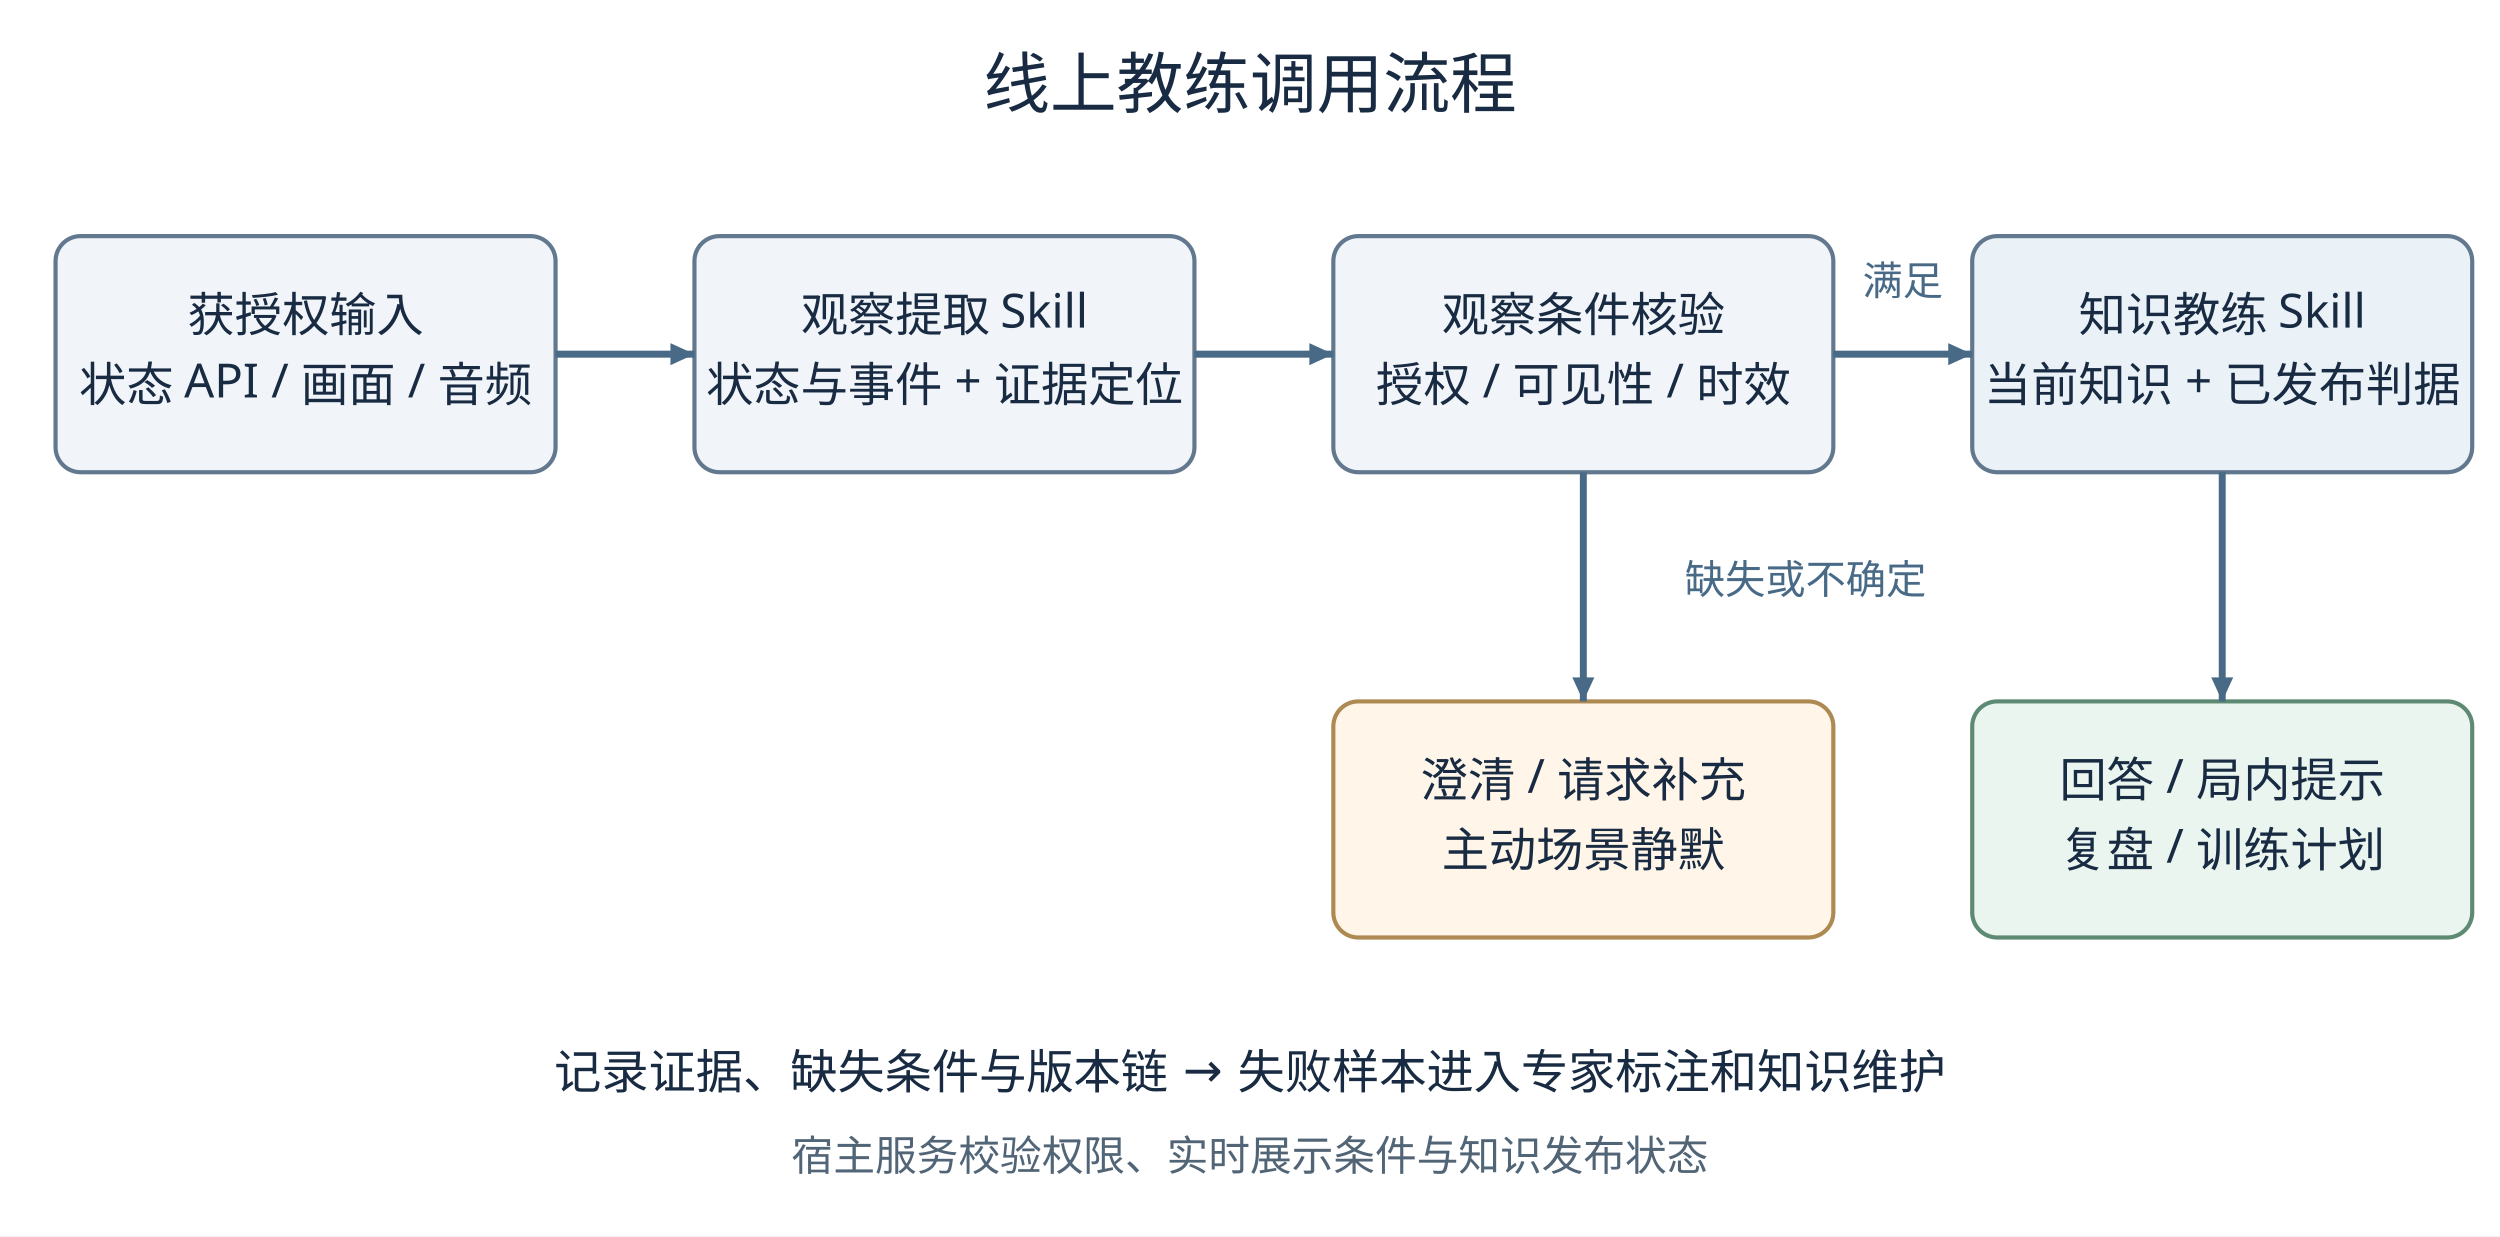
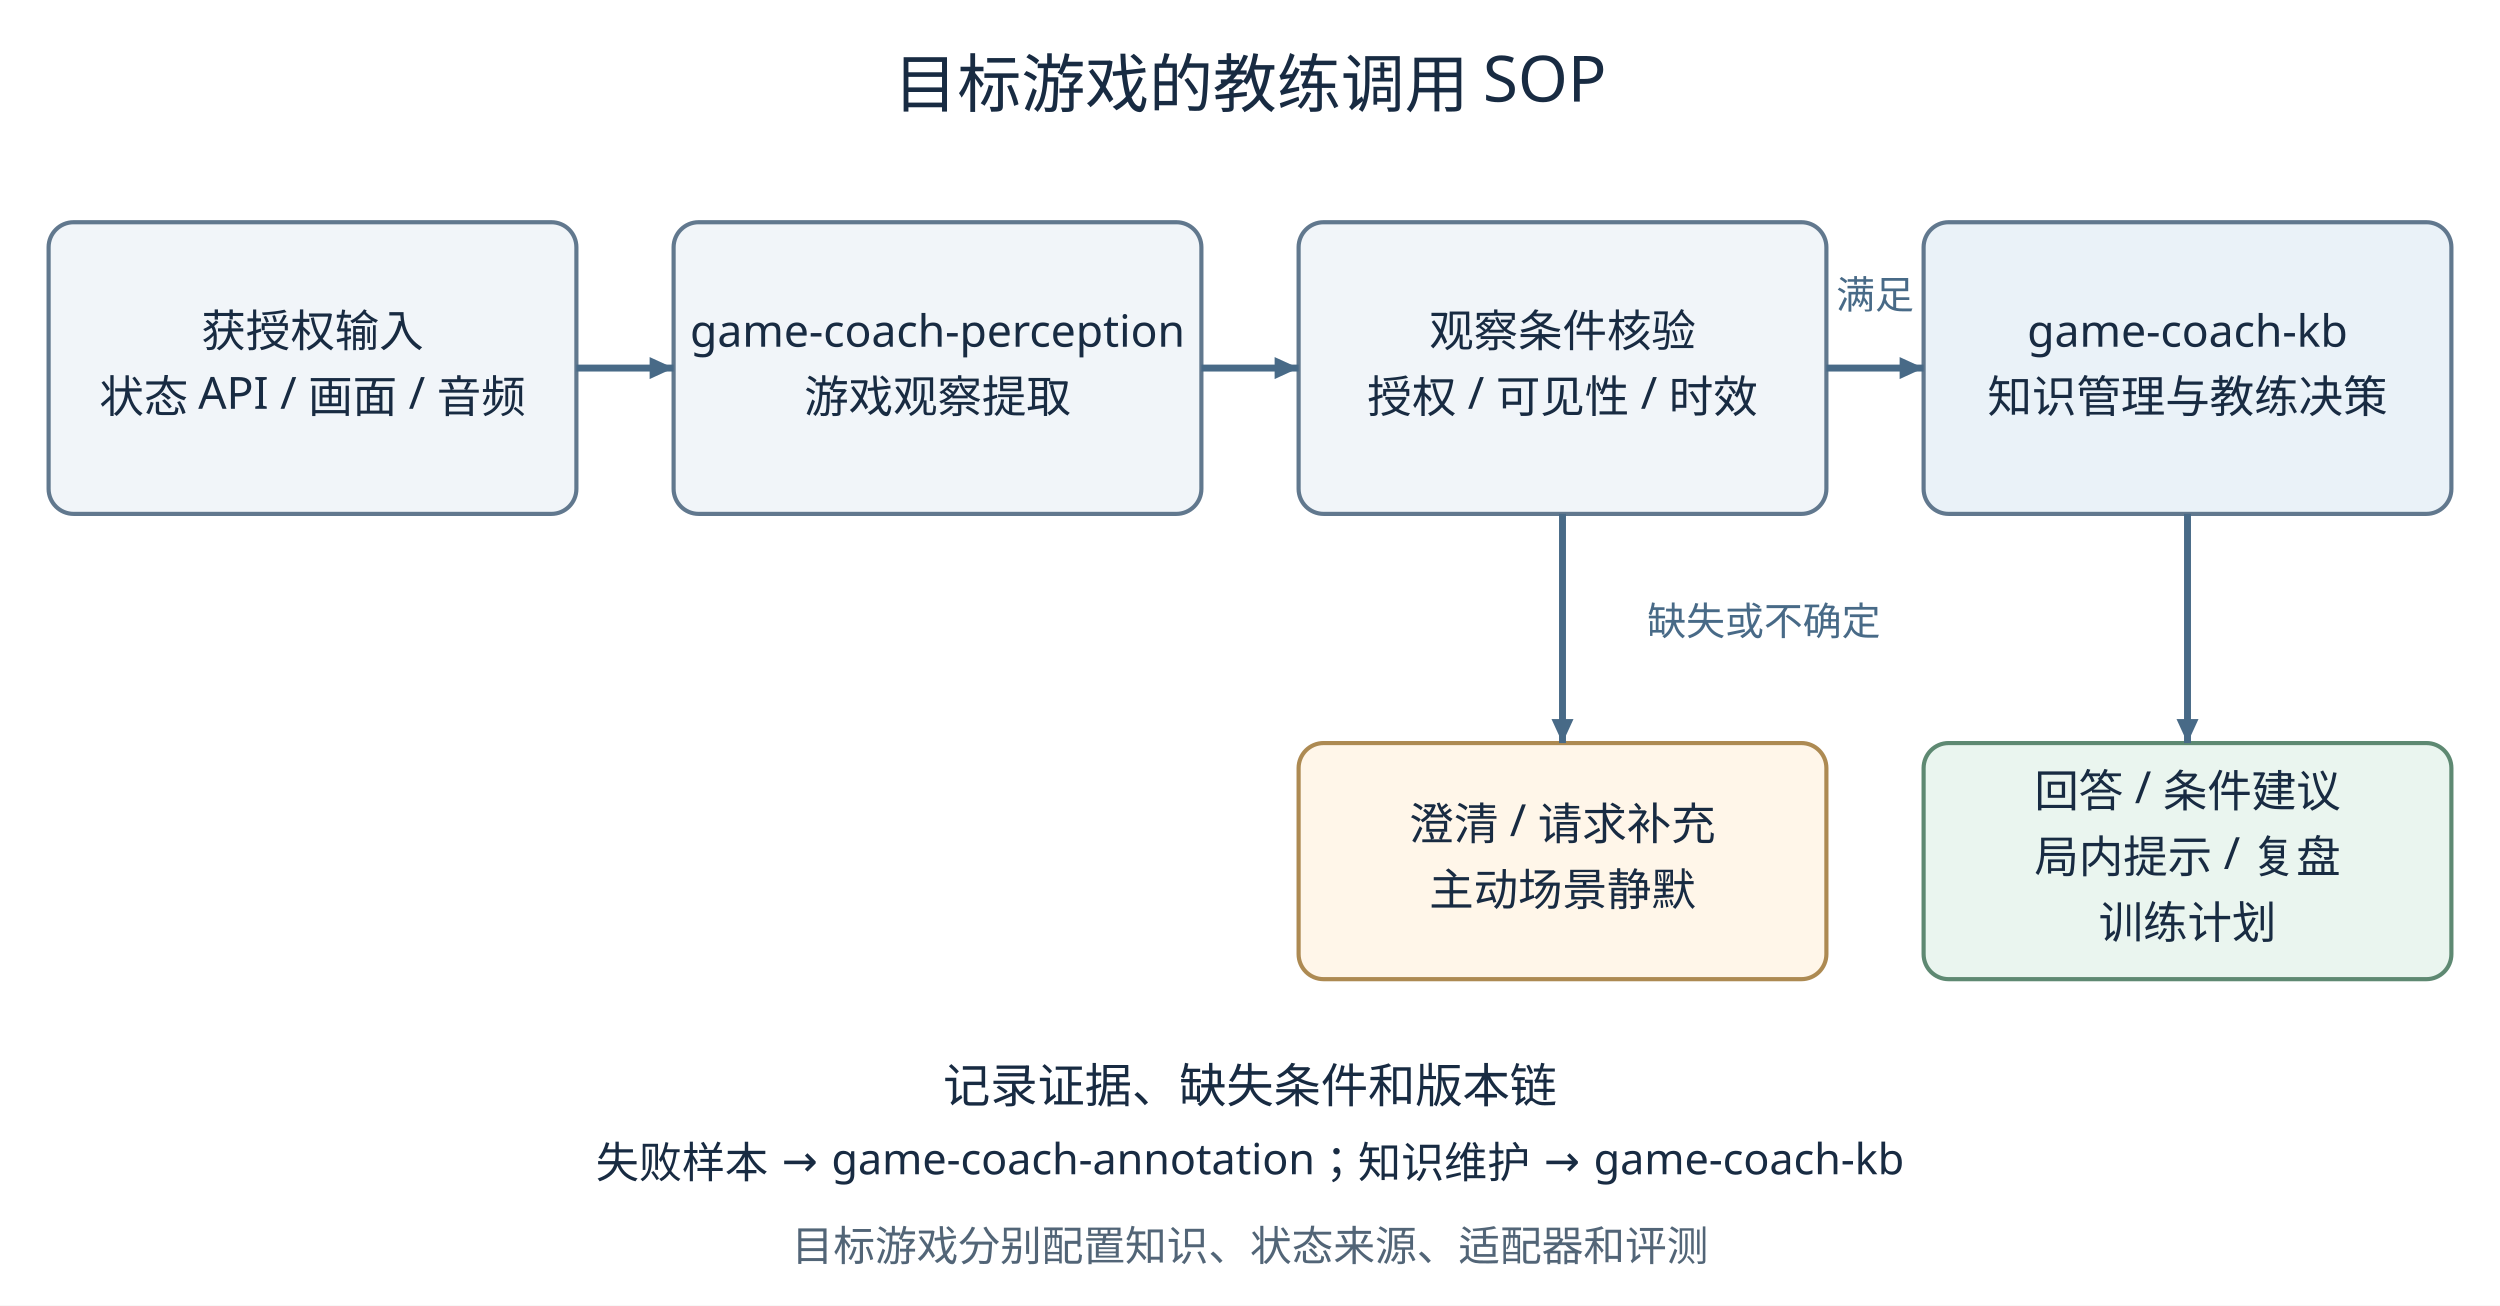
- <svg xmlns="http://www.w3.org/2000/svg" width="1800" height="890" viewBox="0 0 1800 890">
+ <svg xmlns="http://www.w3.org/2000/svg" width="1800" height="940" viewBox="0 0 1800 940">
  <rect width="100%" height="100%" fill="white" />
-   <text x="900" y="77.48" text-anchor="middle" font-family="Arial Unicode MS,Microsoft YaHei,sans-serif" font-size="48" fill="#182B42">线上教练调用流程</text>
-   <rect x="40" y="170" width="360" height="170" rx="18" fill="#F1F5F9" stroke="#61788E" stroke-width="3" />
-   <text x="220.0" y="238.68" text-anchor="middle" font-family="Arial Unicode MS,Microsoft YaHei,sans-serif" font-size="34" fill="#182B42">获授权输入</text>
-   <text x="220.0" y="289.0" text-anchor="middle" font-family="Arial Unicode MS,Microsoft YaHei,sans-serif" font-size="34" fill="#182B42">状态 API / 画面 / 音频</text>
-   <rect x="500" y="170" width="360" height="170" rx="18" fill="#F1F5F9" stroke="#61788E" stroke-width="3" />
-   <text x="680.0" y="238.68" text-anchor="middle" font-family="Arial Unicode MS,Microsoft YaHei,sans-serif" font-size="34" fill="#182B42">观察提取 Skill</text>
-   <text x="680.0" y="289.0" text-anchor="middle" font-family="Arial Unicode MS,Microsoft YaHei,sans-serif" font-size="34" fill="#182B42">状态与事件 + 证据定位</text>
-   <rect x="960" y="170" width="360" height="170" rx="18" fill="#F1F5F9" stroke="#61788E" stroke-width="3" />
-   <text x="1140.0" y="238.68" text-anchor="middle" font-family="Arial Unicode MS,Microsoft YaHei,sans-serif" font-size="34" fill="#182B42">观察条件核验</text>
-   <text x="1140.0" y="289.0" text-anchor="middle" font-family="Arial Unicode MS,Microsoft YaHei,sans-serif" font-size="34" fill="#182B42">授权 / 可见性 / 时效</text>
-   <rect x="1420" y="170" width="360" height="170" rx="18" fill="#EAF2F8" stroke="#61788E" stroke-width="3" />
-   <text x="1600.0" y="238.68" text-anchor="middle" font-family="Arial Unicode MS,Microsoft YaHei,sans-serif" font-size="34" fill="#182B42">知识教练 Skill</text>
-   <text x="1600.0" y="289.0" text-anchor="middle" font-family="Arial Unicode MS,Microsoft YaHei,sans-serif" font-size="34" fill="#182B42">当前知识 + 已发布判据</text>
-   <polyline points="400,255 500,255" fill="none" stroke="#486A87" stroke-width="5" stroke-linejoin="round" />
-   <polygon points="500,255 482.73,262.921 482.73,247.079" fill="#486A87" />
-   <polyline points="860,255 960,255" fill="none" stroke="#486A87" stroke-width="5" stroke-linejoin="round" />
-   <polygon points="960,255 942.73,262.921 942.73,247.079" fill="#486A87" />
-   <polyline points="1320,255 1420,255" fill="none" stroke="#486A87" stroke-width="5" stroke-linejoin="round" />
-   <polygon points="1420,255 1402.73,262.921 1402.73,247.079" fill="#486A87" />
-   <text x="1370" y="212.54" text-anchor="middle" font-family="Arial Unicode MS,Microsoft YaHei,sans-serif" font-size="29" fill="#486A87">满足</text>
-   <rect x="960" y="505" width="360" height="170" rx="18" fill="#FFF6E9" stroke="#AD8A52" stroke-width="3" />
-   <text x="1140.0" y="573.68" text-anchor="middle" font-family="Arial Unicode MS,Microsoft YaHei,sans-serif" font-size="34" fill="#182B42">澄清 / 请求补充</text>
-   <text x="1140.0" y="624.0" text-anchor="middle" font-family="Arial Unicode MS,Microsoft YaHei,sans-serif" font-size="34" fill="#182B42">主动场景静默</text>
-   <polyline points="1140,340 1140,505" fill="none" stroke="#486A87" stroke-width="5" stroke-linejoin="round" />
-   <polygon points="1140,505 1132.079,487.73 1147.921,487.73" fill="#486A87" />
-   <text x="1300" y="427.54" text-anchor="middle" font-family="Arial Unicode MS,Microsoft YaHei,sans-serif" font-size="29" fill="#486A87">缺失或不确定</text>
-   <rect x="1420" y="505" width="360" height="170" rx="18" fill="#EAF5EF" stroke="#5E8972" stroke-width="3" />
-   <text x="1600.0" y="573.68" text-anchor="middle" font-family="Arial Unicode MS,Microsoft YaHei,sans-serif" font-size="34" fill="#182B42">回答 / 局内提示</text>
-   <text x="1600.0" y="624.0" text-anchor="middle" font-family="Arial Unicode MS,Microsoft YaHei,sans-serif" font-size="34" fill="#182B42">复盘 / 训练计划</text>
-   <polyline points="1600,340 1600,505" fill="none" stroke="#486A87" stroke-width="5" stroke-linejoin="round" />
-   <polygon points="1600,505 1592.079,487.73 1607.921,487.73" fill="#486A87" />
-   <text x="900" y="783.84" text-anchor="middle" font-family="Arial Unicode MS,Microsoft YaHei,sans-serif" font-size="34" fill="#182B42">记录证据、缺失条件与版本链 → 失败样本进入专家标注和知识维护</text>
-   <text x="900" y="842.8" text-anchor="middle" font-family="Arial Unicode MS,Microsoft YaHei,sans-serif" font-size="30" fill="#526577">宿主服务校验权限、实时展示条件与知识发布状态</text>
+   <text x="900" y="76.96" text-anchor="middle" font-family="Arial Unicode MS,Microsoft YaHei,sans-serif" font-size="46" fill="#182B42">目标游戏的教练调用 SOP</text>
+   <rect x="35" y="160" width="380" height="210" rx="18" fill="#F1F5F9" stroke="#61788E" stroke-width="3" />
+   <text x="225.0" y="249.64" text-anchor="middle" font-family="Arial Unicode MS,Microsoft YaHei,sans-serif" font-size="32" fill="#182B42">获授权输入</text>
+   <text x="225.0" y="297.0" text-anchor="middle" font-family="Arial Unicode MS,Microsoft YaHei,sans-serif" font-size="32" fill="#182B42">状态 API / 画面 / 音频</text>
+   <rect x="485" y="160" width="380" height="210" rx="18" fill="#F1F5F9" stroke="#61788E" stroke-width="3" />
+   <text x="675.0" y="249.64" text-anchor="middle" font-family="Arial Unicode MS,Microsoft YaHei,sans-serif" font-size="32" fill="#182B42">game-coach-perception</text>
+   <text x="675.0" y="297.0" text-anchor="middle" font-family="Arial Unicode MS,Microsoft YaHei,sans-serif" font-size="32" fill="#182B42">游戏观察提取</text>
+   <rect x="935" y="160" width="380" height="210" rx="18" fill="#F1F5F9" stroke="#61788E" stroke-width="3" />
+   <text x="1125.0" y="249.64" text-anchor="middle" font-family="Arial Unicode MS,Microsoft YaHei,sans-serif" font-size="32" fill="#182B42">观察条件核验</text>
+   <text x="1125.0" y="297.0" text-anchor="middle" font-family="Arial Unicode MS,Microsoft YaHei,sans-serif" font-size="32" fill="#182B42">授权 / 可见性 / 时效</text>
+   <rect x="1385" y="160" width="380" height="210" rx="18" fill="#EAF2F8" stroke="#61788E" stroke-width="3" />
+   <text x="1575.0" y="249.64" text-anchor="middle" font-family="Arial Unicode MS,Microsoft YaHei,sans-serif" font-size="32" fill="#182B42">game-coach-kb</text>
+   <text x="1575.0" y="297.0" text-anchor="middle" font-family="Arial Unicode MS,Microsoft YaHei,sans-serif" font-size="32" fill="#182B42">知识管理与教练决策</text>
+   <polyline points="415,265 485,265" fill="none" stroke="#486A87" stroke-width="5" stroke-linejoin="round" />
+   <polygon points="485,265 467.73,272.921 467.73,257.079" fill="#486A87" />
+   <polyline points="865,265 935,265" fill="none" stroke="#486A87" stroke-width="5" stroke-linejoin="round" />
+   <polygon points="935,265 917.73,272.921 917.73,257.079" fill="#486A87" />
+   <polyline points="1315,265 1385,265" fill="none" stroke="#486A87" stroke-width="5" stroke-linejoin="round" />
+   <polygon points="1385,265 1367.73,272.921 1367.73,257.079" fill="#486A87" />
+   <text x="1350" y="222.28" text-anchor="middle" font-family="Arial Unicode MS,Microsoft YaHei,sans-serif" font-size="28" fill="#486A87">满足</text>
+   <rect x="935" y="535" width="380" height="170" rx="18" fill="#FFF6E9" stroke="#AD8A52" stroke-width="3" />
+   <text x="1125.0" y="604.64" text-anchor="middle" font-family="Arial Unicode MS,Microsoft YaHei,sans-serif" font-size="32" fill="#182B42">澄清 / 请求补充</text>
+   <text x="1125.0" y="652.0" text-anchor="middle" font-family="Arial Unicode MS,Microsoft YaHei,sans-serif" font-size="32" fill="#182B42">主动场景静默</text>
+   <polyline points="1125,370 1125,535" fill="none" stroke="#486A87" stroke-width="5" stroke-linejoin="round" />
+   <polygon points="1125,535 1117.079,517.73 1132.921,517.73" fill="#486A87" />
+   <text x="1270" y="457.28" text-anchor="middle" font-family="Arial Unicode MS,Microsoft YaHei,sans-serif" font-size="28" fill="#486A87">缺失或不确定</text>
+   <rect x="1385" y="535" width="380" height="170" rx="18" fill="#EAF5EF" stroke="#5E8972" stroke-width="3" />
+   <text x="1575.0" y="580.96" text-anchor="middle" font-family="Arial Unicode MS,Microsoft YaHei,sans-serif" font-size="32" fill="#182B42">回答 / 条件建议</text>
+   <text x="1575.0" y="628.32" text-anchor="middle" font-family="Arial Unicode MS,Microsoft YaHei,sans-serif" font-size="32" fill="#182B42">局内提示 / 复盘</text>
+   <text x="1575.0" y="675.68" text-anchor="middle" font-family="Arial Unicode MS,Microsoft YaHei,sans-serif" font-size="32" fill="#182B42">训练计划</text>
+   <polyline points="1575,370 1575,535" fill="none" stroke="#486A87" stroke-width="5" stroke-linejoin="round" />
+   <polygon points="1575,535 1567.079,517.73 1582.921,517.73" fill="#486A87" />
+   <text x="900" y="793.84" text-anchor="middle" font-family="Arial Unicode MS,Microsoft YaHei,sans-serif" font-size="34" fill="#182B42">记录证据、缺失条件和版本链</text>
+   <text x="900" y="848.06" text-anchor="middle" font-family="Arial Unicode MS,Microsoft YaHei,sans-serif" font-size="31" fill="#182B42">失败样本 → game-coach-annotation；知识维护 → game-coach-kb</text>
+   <text x="900" y="907.8" text-anchor="middle" font-family="Arial Unicode MS,Microsoft YaHei,sans-serif" font-size="30" fill="#526577">目标游戏分别配置知识、状态来源、适配器和评测</text>
</svg>
